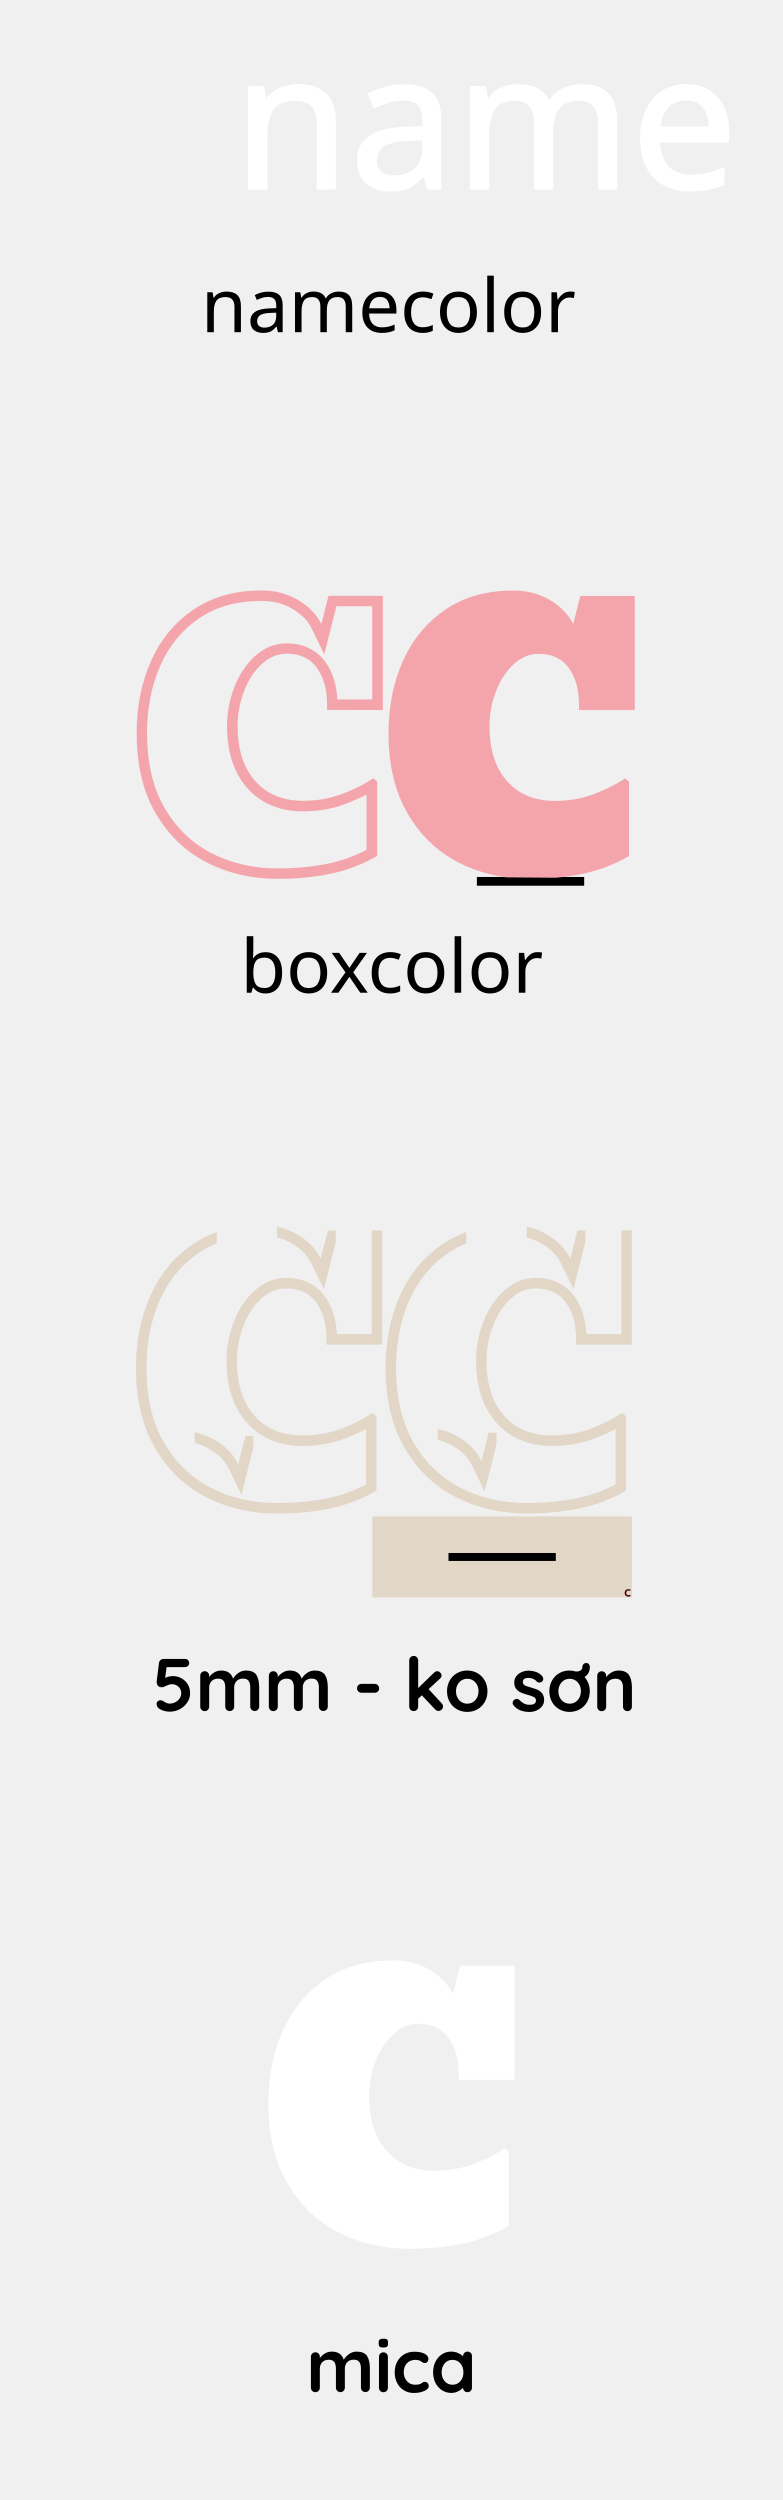
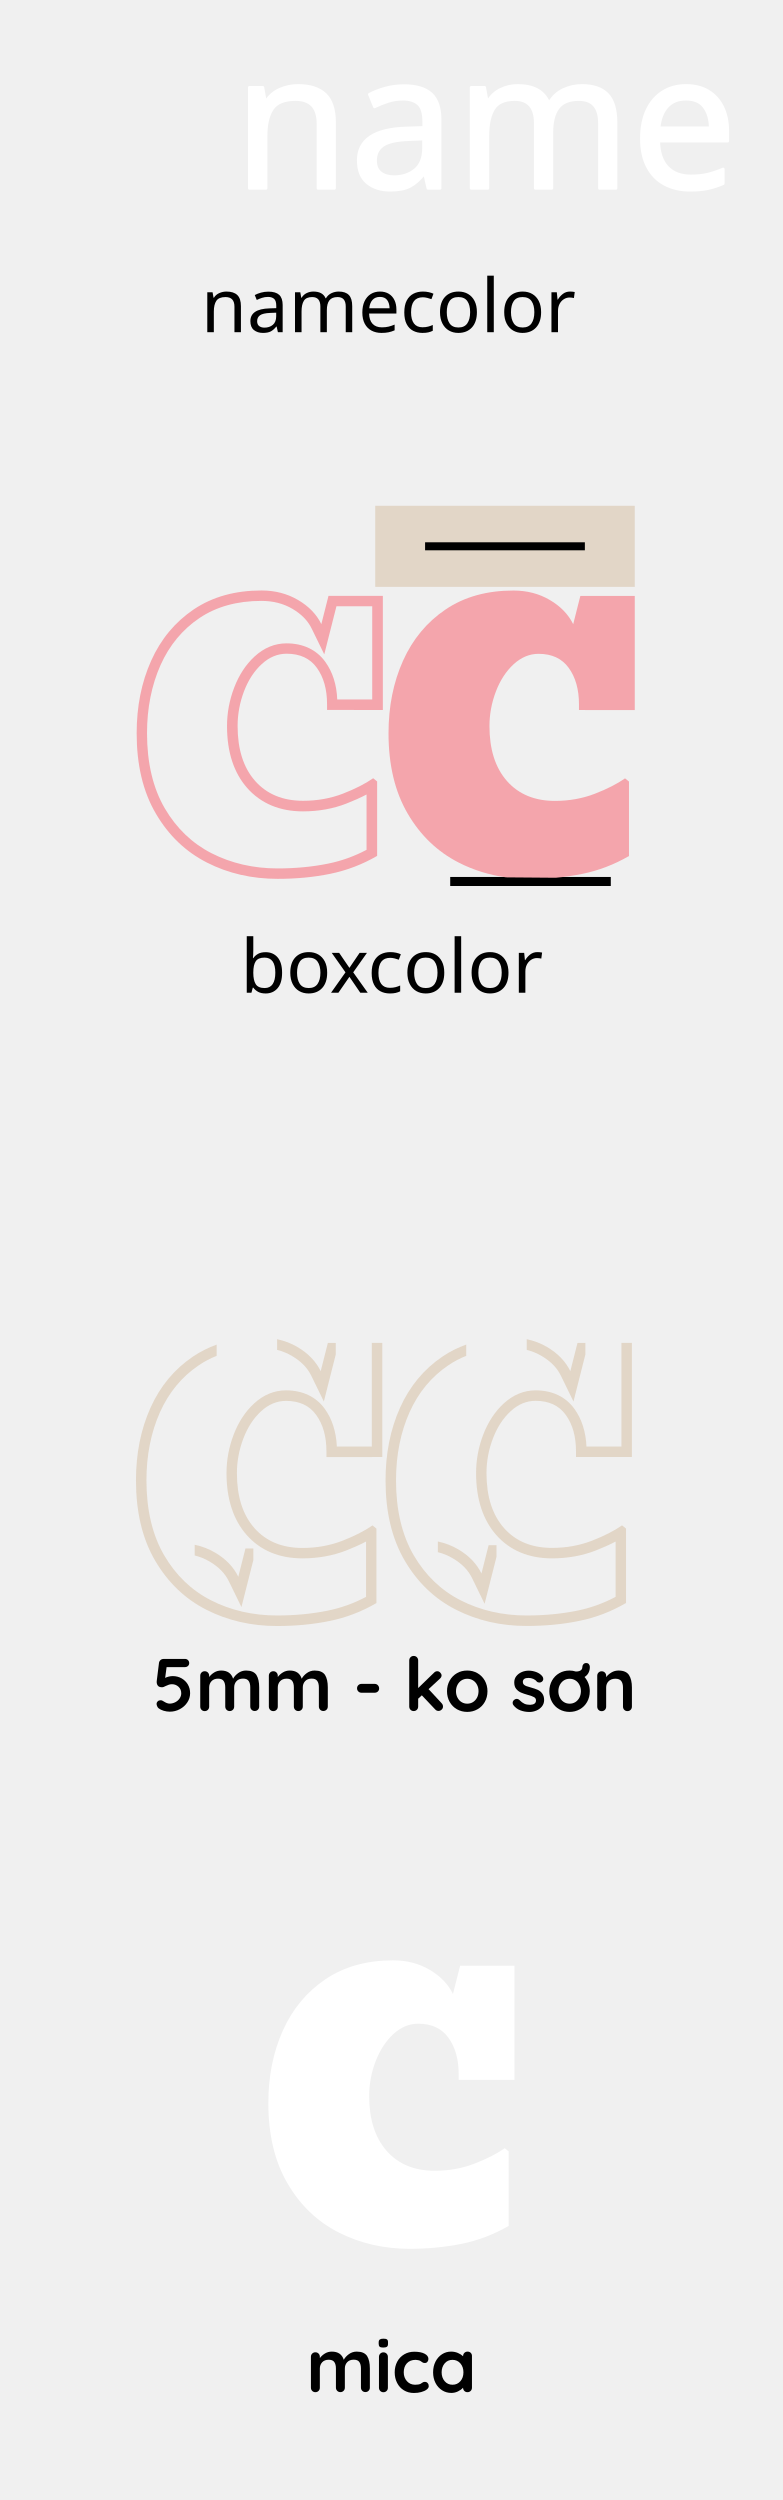
- <svg xmlns="http://www.w3.org/2000/svg" version="1.1" id="Layer_1" x="0px" y="0px" viewBox="0 0 1368 4368.5" enable-background="new 0 0 1368 4368.5" xml:space="preserve">
+ <svg xmlns="http://www.w3.org/2000/svg" version="1.1" id="Layer_1" x="0px" y="0px" viewBox="0 0 1368 4368.5" style="enable-background:new 0 0 1368 4368.5;" xml:space="preserve">
+   <style type="text/css">
+ 	.st0{fill:#E2D6C7;}
+ 	.st1{fill:#FFFFFF;}
+ 	.st2{fill:#F4A5AC;}
+ 	.st3{font-family:'#9Slide03QuicksandBold-Bold';}
+ 	.st4{font-size:130px;}
+ 	.st5{font-family:'WildSageRegular';}
+ 	.st6{font-size:328.742px;}
+ 	.st7{fill:none;stroke:#FFFFFF;stroke-width:5;stroke-linecap:round;stroke-linejoin:round;stroke-miterlimit:10;}
+ </style>
  <g>
-     <path fill="#E2D6C7" d="M650.7,2649.8v141.7h453.5v-141.7H650.7z" />
-     <path stroke="#FF0000" stroke-width="0.25" stroke-miterlimit="10" d="M1101.5,2787.5c-0.2-0.3-0.5-0.4-0.8-0.4   c-0.2,0-0.4,0-0.6,0.1c-0.5,0.3-1.2,0.4-1.9,0.4c-1.2,0-2.2-0.4-3-1.1c-0.8-0.7-1.1-1.8-1.1-3.2c0-0.8,0.2-1.6,0.5-2.2   c0.3-0.6,0.8-1.1,1.4-1.5s1.4-0.5,2.2-0.5c0.7,0,1.3,0.1,1.9,0.4c0.2,0.1,0.4,0.2,0.6,0.2c0.3,0,0.5-0.1,0.7-0.4   c0.2-0.2,0.3-0.5,0.3-0.7c0-0.4-0.2-0.7-0.6-0.9c-0.9-0.5-1.9-0.7-3-0.7c-1.2,0-2.3,0.3-3.3,0.8c-1,0.5-1.8,1.3-2.3,2.3   c-0.6,1-0.8,2.1-0.8,3.3c0,1.4,0.3,2.6,0.9,3.5c0.6,1,1.4,1.7,2.4,2.2c1,0.5,2.1,0.7,3.2,0.7c1.1,0,2.1-0.2,3-0.7   c0.2-0.1,0.3-0.2,0.4-0.4c0.1-0.2,0.1-0.3,0.1-0.5C1101.7,2788,1101.7,2787.8,1101.5,2787.5z" />
+     <path class="st0" d="M655.7,883.8v141.7h453.5V883.8H655.7z" />
  </g>
-   <rect x="783.7" y="2713.7" width="187.5" height="13.9" />
-   <rect x="833.3" y="1532.4" width="187.5" height="15.3" />
+   <rect x="742.8" y="947.6" width="279.2" height="14" />
+   <rect x="786.7" y="1532.4" width="280.6" height="15.8" />
  <g>
-     <path fill="#FFFFFF" d="M591.8,3901c-37.3-19-67.1-47.5-89.4-85.7c-22.3-38.1-33.5-84.9-33.5-140.4c0-46.7,8.4-88.9,25.3-126.6   c16.9-37.7,41.7-67.6,74.4-89.7c32.7-22.1,72.2-33.1,118.5-33.1c23.8,0,45,5.5,63.8,16.6c18.8,11.1,32.3,25.1,40.6,42.2l12.5-49.4   h95v199.5h-97.5v-10c0-25.8-5.9-47-17.8-63.5c-11.9-16.5-29.5-24.7-52.8-24.7c-15.8,0-30.3,6-43.5,18.1   c-13.1,12.1-23.4,27.9-31,47.5c-7.5,19.6-11.3,39.8-11.3,60.7c0,40.9,10.2,72.8,30.6,96c20.4,23.1,48.4,34.7,83.8,34.7   c25,0,48.2-4.2,69.7-12.5c21.5-8.3,39.1-17.3,52.8-26.9l6.9,5.6v130.1c-25.9,15-53.2,25.4-81.9,31.3c-28.8,5.8-59.4,8.8-91.9,8.8   C670.2,3929.4,629.1,3920,591.8,3901z" />
+     <path class="st1" d="M591.8,3901c-37.3-19-67.1-47.5-89.4-85.7c-22.3-38.1-33.5-84.9-33.5-140.4c0-46.7,8.4-88.9,25.3-126.6   c16.9-37.7,41.7-67.6,74.4-89.7c32.7-22.1,72.2-33.1,118.5-33.1c23.8,0,45,5.5,63.8,16.6s32.3,25.1,40.6,42.2l12.5-49.4h95v199.5   h-97.5v-10c0-25.8-5.9-47-17.8-63.5c-11.9-16.5-29.5-24.7-52.8-24.7c-15.8,0-30.3,6-43.5,18.1c-13.1,12.1-23.4,27.9-31,47.5   c-7.5,19.6-11.3,39.8-11.3,60.7c0,40.9,10.2,72.8,30.6,96c20.4,23.1,48.4,34.7,83.8,34.7c25,0,48.2-4.2,69.7-12.5   s39.1-17.3,52.8-26.9l6.9,5.6v130.1c-25.9,15-53.2,25.4-81.9,31.3c-28.8,5.8-59.4,8.8-91.9,8.8C670.2,3929.4,629.1,3920,591.8,3901   z" />
  </g>
  <g>
-     <path fill="#F4A5AC" d="M669,1240.7v-199.5h-95l-12.5,49.4c-8.3-17.1-21.9-31.2-40.7-42.2c-18.8-11-40-16.6-63.8-16.6   c-46.3,0-85.8,11.1-118.5,33.1c-32.7,22.1-57.5,52-74.4,89.7c-16.9,37.7-25.3,79.9-25.3,126.6c0,55.4,11.1,102.2,33.5,140.4   c22.3,38.2,52.1,66.7,89.4,85.7c37.3,19,78.5,28.4,123.5,28.4c32.5,0,63.2-2.9,91.9-8.8s56.1-16.3,81.9-31.3v-130.1l-6.9-5.6   c-13.8,9.6-31.4,18.6-52.8,26.9c-21.5,8.3-44.7,12.5-69.7,12.5c-35.4,0-63.4-11.6-83.8-34.7c-20.4-23.1-30.6-55.1-30.6-96   c0-20.8,3.8-41.1,11.2-60.7c7.5-19.6,17.8-35.4,31-47.5c13.1-12.1,27.6-18.1,43.5-18.1c23.3,0,41,8.2,52.8,24.7   c11.9,16.5,17.8,37.6,17.8,63.5v10L669,1240.7L669,1240.7z M568.4,1156.5c-15.2-21.1-38.7-32.3-67.7-32.3c-20.5,0-39.3,7.7-55.9,23   c-15.2,14-27.2,32.3-35.6,54.4c-8.3,21.6-12.5,44.2-12.5,67.2c0,45.3,11.9,81.6,35.2,108.1c24,27.1,56.8,40.9,97.5,40.9   c27.2,0,52.9-4.6,76.3-13.8c12.8-5,24.4-10.2,34.8-15.7v96.7c-21.4,11.3-43.9,19.4-67.2,24.1c-27.5,5.6-57.2,8.4-88.3,8.4   c-41.9,0-80.7-8.9-115.2-26.5c-34-17.3-61.5-43.7-81.9-78.6c-20.5-35.1-31-79.2-31-131.2c0-43.9,8-84,23.7-119.2   c15.4-34.4,38.2-62,67.9-82c29.5-19.9,65.9-30,108.2-30c20.6,0,38.5,4.6,54.5,14c15.7,9.3,26.7,20.5,33.5,34.5l21.9,44.9l21.3-84   h62.5v162.9h-61.1C588.3,1196.4,581.2,1174.2,568.4,1156.5z" />
+     <path class="st2" d="M669,1240.7v-199.5h-95l-12.5,49.4c-8.3-17.1-21.9-31.2-40.7-42.2s-40-16.6-63.8-16.6   c-46.3,0-85.8,11.1-118.5,33.1c-32.7,22.1-57.5,52-74.4,89.7s-25.3,79.9-25.3,126.6c0,55.4,11.1,102.2,33.5,140.4   c22.3,38.2,52.1,66.7,89.4,85.7s78.5,28.4,123.5,28.4c32.5,0,63.2-2.9,91.9-8.8s56.1-16.3,81.9-31.3v-130.1l-6.9-5.6   c-13.8,9.6-31.4,18.6-52.8,26.9c-21.5,8.3-44.7,12.5-69.7,12.5c-35.4,0-63.4-11.6-83.8-34.7s-30.6-55.1-30.6-96   c0-20.8,3.8-41.1,11.2-60.7c7.5-19.6,17.8-35.4,31-47.5c13.1-12.1,27.6-18.1,43.5-18.1c23.3,0,41,8.2,52.8,24.7   c11.9,16.5,17.8,37.6,17.8,63.5v10L669,1240.7L669,1240.7z M568.4,1156.5c-15.2-21.1-38.7-32.3-67.7-32.3c-20.5,0-39.3,7.7-55.9,23   c-15.2,14-27.2,32.3-35.6,54.4c-8.3,21.6-12.5,44.2-12.5,67.2c0,45.3,11.9,81.6,35.2,108.1c24,27.1,56.8,40.9,97.5,40.9   c27.2,0,52.9-4.6,76.3-13.8c12.8-5,24.4-10.2,34.8-15.7v96.7c-21.4,11.3-43.9,19.4-67.2,24.1c-27.5,5.6-57.2,8.4-88.3,8.4   c-41.9,0-80.7-8.9-115.2-26.5c-34-17.3-61.5-43.7-81.9-78.6c-20.5-35.1-31-79.2-31-131.2c0-43.9,8-84,23.7-119.2   c15.4-34.4,38.2-62,67.9-82c29.5-19.9,65.9-30,108.2-30c20.6,0,38.5,4.6,54.5,14c15.7,9.3,26.7,20.5,33.5,34.5l21.9,44.9l21.3-84   h62.5v162.9h-61.1C588.3,1196.4,581.2,1174.2,568.4,1156.5z" />
  </g>
-   <path fill="#F4A5AC" d="M1011.7,1240.7v-10c0-25.8-5.9-47-17.8-63.5s-29.5-24.7-52.8-24.7c-15.8,0-30.3,6.1-43.5,18.1  c-13.1,12.1-23.5,27.9-31,47.5c-7.5,19.6-11.3,39.8-11.3,60.7c0,40.9,10.2,72.8,30.6,96c20.4,23.1,48.4,34.7,83.8,34.7  c25,0,48.2-4.2,69.7-12.5c21.5-8.3,39.1-17.3,52.8-26.9l6.9,5.6v130.1c-25.8,15-53.2,25.4-81.9,31.3c-14.9,3-30.2,5.2-46.1,6.7  l-86.7-0.7c-29.4-4.1-56.9-12.6-82.6-25.7c-37.3-19-67.1-47.5-89.4-85.7c-22.3-38.2-33.5-84.9-33.5-140.4  c0-46.7,8.4-88.9,25.3-126.6c16.9-37.7,41.7-67.6,74.4-89.7c32.7-22.1,72.2-33.1,118.5-33.1c23.8,0,45,5.5,63.8,16.6  c18.8,11.1,32.3,25.1,40.7,42.2l12.5-49.4h95.1v199.5L1011.7,1240.7L1011.7,1240.7z" />
+   <path class="st2" d="M1011.7,1240.7v-10c0-25.8-5.9-47-17.8-63.5s-29.5-24.7-52.8-24.7c-15.8,0-30.3,6.1-43.5,18.1  c-13.1,12.1-23.5,27.9-31,47.5s-11.3,39.8-11.3,60.7c0,40.9,10.2,72.8,30.6,96c20.4,23.1,48.4,34.7,83.8,34.7  c25,0,48.2-4.2,69.7-12.5s39.1-17.3,52.8-26.9l6.9,5.6v130.1c-25.8,15-53.2,25.4-81.9,31.3c-14.9,3-30.2,5.2-46.1,6.7l-86.7-0.7  c-29.4-4.1-56.9-12.6-82.6-25.7c-37.3-19-67.1-47.5-89.4-85.7c-22.3-38.2-33.5-84.9-33.5-140.4c0-46.7,8.4-88.9,25.3-126.6  c16.9-37.7,41.7-67.6,74.4-89.7s72.2-33.1,118.5-33.1c23.8,0,45,5.5,63.8,16.6s32.3,25.1,40.7,42.2l12.5-49.4h95.1v199.5  L1011.7,1240.7L1011.7,1240.7z" />
  <g>
    <g>
-       <path fill="#E2D6C7" d="M484.2,2162.3c9.3,2.3,18.1,5.9,26.3,10.8c15.7,9.3,26.7,20.5,33.5,34.5l21.9,44.9l20.8-82.2v-20.2h-13.8    l-12.5,49.4c-8.3-17.1-21.9-31.2-40.6-42.2c-11-6.5-22.9-11-35.6-13.7L484.2,2162.3L484.2,2162.3z" />
-       <path fill="#E2D6C7" d="M340.2,2521.5c9.3,2.3,18.1,5.9,26.3,10.8c15.7,9.3,26.7,20.5,33.5,34.5l21.9,44.9l20.8-82.2v-20.2h-13.8    l-12.5,49.4c-8.3-17.1-21.9-31.2-40.6-42.2c-11-6.5-22.9-11-35.6-13.7L340.2,2521.5L340.2,2521.5z" />
-       <path fill="#E2D6C7" d="M668,2349.5v-199.5h-18.3v18.3v17.4v145.5h-61.1c-1.2-26-8.3-48.2-21.1-65.9    c-15.2-21.1-38.7-32.3-67.7-32.3c-20.5,0-39.3,7.7-55.9,23c-15.2,14-27.2,32.3-35.6,54.4c-8.3,21.6-12.5,44.2-12.5,67.2    c0,45.3,11.9,81.6,35.2,108.1c23.9,27.1,56.8,40.9,97.5,40.9c27.2,0,52.9-4.6,76.3-13.7c12.8-5,24.4-10.2,34.8-15.7v96.7    c-21.4,11.3-43.9,19.4-67.3,24.1c-27.5,5.6-57.2,8.4-88.3,8.4c-41.9,0-80.7-8.9-115.2-26.5c-34-17.3-61.5-43.7-81.9-78.6    c-20.5-35.1-31-79.2-31-131.1c0-43.9,8-84,23.7-119.1c15.4-34.4,38.2-62,67.9-82c9.6-6.5,20-12,31.1-16.4v-19.6    c-14.8,5.3-28.6,12.2-41.3,20.8c-32.7,22.1-57.5,52-74.4,89.7c-16.9,37.7-25.3,79.9-25.3,126.6c0,55.4,11.1,102.2,33.5,140.4    c22.3,38.1,52.1,66.7,89.4,85.7c37.3,19,78.5,28.5,123.5,28.5c32.5,0,63.2-2.9,91.9-8.8c28.8-5.8,56.1-16.3,81.9-31.3v-130.1    l-6.9-5.6c-13.8,9.6-31.4,18.6-52.8,26.9c-21.5,8.3-44.7,12.5-69.7,12.5c-35.4,0-63.4-11.6-83.8-34.7    c-20.4-23.1-30.6-55.1-30.6-96c0-20.8,3.8-41.1,11.3-60.7c7.5-19.6,17.8-35.4,31-47.5c13.1-12.1,27.6-18.1,43.5-18.1    c23.3,0,41,8.2,52.8,24.7c11.9,16.5,17.8,37.6,17.8,63.5v10L668,2349.5L668,2349.5z" />
+       <path class="st0" d="M484.2,2358.8c9.3,2.3,18.1,5.9,26.3,10.8c15.7,9.3,26.7,20.5,33.5,34.5l21.9,44.9l20.8-82.2v-20.2h-13.8    l-12.5,49.4c-8.3-17.1-21.9-31.2-40.6-42.2c-11-6.5-22.9-11-35.6-13.7L484.2,2358.8L484.2,2358.8z" />
+       <path class="st0" d="M340.2,2718c9.3,2.3,18.1,5.9,26.3,10.8c15.7,9.3,26.7,20.5,33.5,34.5l21.9,44.9l20.8-82.2v-20.2h-13.8    l-12.5,49.4c-8.3-17.1-21.9-31.2-40.6-42.2c-11-6.5-22.9-11-35.6-13.7L340.2,2718L340.2,2718z" />
+       <path class="st0" d="M668,2546v-199.5h-18.3v18.3v17.4v145.5h-61.1c-1.2-26-8.3-48.2-21.1-65.9c-15.2-21.1-38.7-32.3-67.7-32.3    c-20.5,0-39.3,7.7-55.9,23c-15.2,14-27.2,32.3-35.6,54.4c-8.3,21.6-12.5,44.2-12.5,67.2c0,45.3,11.9,81.6,35.2,108.1    c23.9,27.1,56.8,40.9,97.5,40.9c27.2,0,52.9-4.6,76.3-13.7c12.8-5,24.4-10.2,34.8-15.7v96.7c-21.4,11.3-43.9,19.4-67.3,24.1    c-27.5,5.6-57.2,8.4-88.3,8.4c-41.9,0-80.7-8.9-115.2-26.5c-34-17.3-61.5-43.7-81.9-78.6c-20.5-35.1-31-79.2-31-131.1    c0-43.9,8-84,23.7-119.1c15.4-34.4,38.2-62,67.9-82c9.6-6.5,20-12,31.1-16.4v-19.6c-14.8,5.3-28.6,12.2-41.3,20.8    c-32.7,22.1-57.5,52-74.4,89.7s-25.3,79.9-25.3,126.6c0,55.4,11.1,102.2,33.5,140.4c22.3,38.1,52.1,66.7,89.4,85.7    s78.5,28.5,123.5,28.5c32.5,0,63.2-2.9,91.9-8.8c28.8-5.8,56.1-16.3,81.9-31.3v-130.1l-6.9-5.6c-13.8,9.6-31.4,18.6-52.8,26.9    c-21.5,8.3-44.7,12.5-69.7,12.5c-35.4,0-63.4-11.6-83.8-34.7c-20.4-23.1-30.6-55.1-30.6-96c0-20.8,3.8-41.1,11.3-60.7    c7.5-19.6,17.8-35.4,31-47.5c13.1-12.1,27.6-18.1,43.5-18.1c23.3,0,41,8.2,52.8,24.7c11.9,16.5,17.8,37.6,17.8,63.5v10L668,2546    L668,2546z" />
    </g>
    <g>
-       <path fill="#E2D6C7" d="M920.4,2162.3c9.3,2.3,18.1,5.9,26.3,10.8c15.7,9.3,26.7,20.5,33.5,34.5l21.9,44.9l20.8-82.2v-20.2h-13.8    l-12.5,49.4c-8.3-17.1-21.9-31.2-40.6-42.2c-11-6.5-22.9-11-35.6-13.7L920.4,2162.3L920.4,2162.3z" />
-       <path fill="#E2D6C7" d="M765.1,2515.8c9.3,2.3,18.1,5.9,26.3,10.8c15.7,9.3,26.7,20.5,33.5,34.5l21.9,44.9l20.8-82.2v-20.2h-13.8    l-12.5,49.4c-8.3-17.1-21.9-31.2-40.6-42.2c-11-6.5-22.9-11-35.6-13.7L765.1,2515.8L765.1,2515.8z" />
-       <path fill="#E2D6C7" d="M1104.2,2349.5v-199.5h-18.3v18.3v17.4v145.5h-61.1c-1.2-26-8.3-48.2-21.1-65.9    c-15.2-21.1-38.7-32.3-67.7-32.3c-20.5,0-39.3,7.7-55.9,23c-15.2,14-27.2,32.3-35.7,54.4c-8.3,21.6-12.5,44.2-12.5,67.2    c0,45.3,11.9,81.6,35.2,108.1c23.9,27.1,56.8,40.9,97.5,40.9c27.2,0,52.9-4.6,76.3-13.7c12.8-5,24.4-10.2,34.8-15.7v96.7    c-21.4,11.3-43.9,19.4-67.3,24.1c-27.5,5.6-57.2,8.4-88.3,8.4c-41.9,0-80.7-8.9-115.2-26.5c-34-17.3-61.5-43.7-81.9-78.6    c-20.5-35.1-31-79.2-31-131.1c0-43.9,8-84,23.7-119.1c15.4-34.4,38.2-62,67.9-82c9.6-6.5,20-12,31.1-16.4V2153    c-14.8,5.3-28.6,12.2-41.3,20.8c-32.7,22.1-57.5,52-74.4,89.7c-16.9,37.7-25.3,79.9-25.3,126.6c0,55.4,11.1,102.2,33.5,140.4    c22.3,38.1,52.1,66.7,89.4,85.7c37.3,19,78.5,28.5,123.5,28.5c32.5,0,63.2-2.9,91.9-8.8c28.8-5.8,56.1-16.3,81.9-31.3v-130.1    l-6.9-5.6c-13.8,9.6-31.4,18.6-52.8,26.9c-21.5,8.3-44.7,12.5-69.7,12.5c-35.4,0-63.4-11.6-83.8-34.7    c-20.4-23.1-30.6-55.1-30.6-96c0-20.8,3.8-41.1,11.3-60.7c7.5-19.6,17.8-35.4,31-47.5c13.1-12.1,27.6-18.1,43.5-18.1    c23.3,0,41,8.2,52.8,24.7c11.9,16.5,17.8,37.6,17.8,63.5v10L1104.2,2349.5L1104.2,2349.5L1104.2,2349.5z" />
+       <path class="st0" d="M920.4,2358.8c9.3,2.3,18.1,5.9,26.3,10.8c15.7,9.3,26.7,20.5,33.5,34.5l21.9,44.9l20.8-82.2v-20.2h-13.8    l-12.5,49.4c-8.3-17.1-21.9-31.2-40.6-42.2c-11-6.5-22.9-11-35.6-13.7L920.4,2358.8L920.4,2358.8z" />
+       <path class="st0" d="M765.1,2712.3c9.3,2.3,18.1,5.9,26.3,10.8c15.7,9.3,26.7,20.5,33.5,34.5l21.9,44.9l20.8-82.2v-20.2h-13.8    l-12.5,49.4c-8.3-17.1-21.9-31.2-40.6-42.2c-11-6.5-22.9-11-35.6-13.7L765.1,2712.3L765.1,2712.3z" />
+       <path class="st0" d="M1104.2,2546v-199.5h-18.3v18.3v17.4v145.5h-61.1c-1.2-26-8.3-48.2-21.1-65.9c-15.2-21.1-38.7-32.3-67.7-32.3    c-20.5,0-39.3,7.7-55.9,23c-15.2,14-27.2,32.3-35.7,54.4c-8.3,21.6-12.5,44.2-12.5,67.2c0,45.3,11.9,81.6,35.2,108.1    c23.9,27.1,56.8,40.9,97.5,40.9c27.2,0,52.9-4.6,76.3-13.7c12.8-5,24.4-10.2,34.8-15.7v96.7c-21.4,11.3-43.9,19.4-67.3,24.1    c-27.5,5.6-57.2,8.4-88.3,8.4c-41.9,0-80.7-8.9-115.2-26.5c-34-17.3-61.5-43.7-81.9-78.6c-20.5-35.1-31-79.2-31-131.1    c0-43.9,8-84,23.7-119.1c15.4-34.4,38.2-62,67.9-82c9.6-6.5,20-12,31.1-16.4v-19.7c-14.8,5.3-28.6,12.2-41.3,20.8    c-32.7,22.1-57.5,52-74.4,89.7s-25.3,79.9-25.3,126.6c0,55.4,11.1,102.2,33.5,140.4c22.3,38.1,52.1,66.7,89.4,85.7    c37.3,19,78.5,28.5,123.5,28.5c32.5,0,63.2-2.9,91.9-8.8c28.8-5.8,56.1-16.3,81.9-31.3V2671l-6.9-5.6    c-13.8,9.6-31.4,18.6-52.8,26.9c-21.5,8.3-44.7,12.5-69.7,12.5c-35.4,0-63.4-11.6-83.8-34.7c-20.4-23.1-30.6-55.1-30.6-96    c0-20.8,3.8-41.1,11.3-60.7c7.5-19.6,17.8-35.4,31-47.5c13.1-12.1,27.6-18.1,43.5-18.1c23.3,0,41,8.2,52.8,24.7    c11.9,16.5,17.8,37.6,17.8,63.5v10L1104.2,2546L1104.2,2546L1104.2,2546z" />
    </g>
  </g>
  <g>
-     <path d="M623.4,4109.2c-5.1,0-9.7,1.5-13.7,4.4c-4,2.9-7,6.2-9,9.9c-3-9.5-10-14.3-20.9-14.3c-4.4,0-8.4,1.1-12,3.3   c-3.6,2.2-6.6,4.9-8.9,8v-2.1c0-2.3-0.7-4.1-2.2-5.7c-1.5-1.5-3.3-2.3-5.6-2.3c-2.3,0-4.1,0.8-5.6,2.3c-1.5,1.5-2.2,3.4-2.2,5.7   v53.7c0,2.3,0.7,4.1,2.2,5.7c1.5,1.5,3.3,2.3,5.6,2.3c2.3,0,4.1-0.8,5.6-2.3c1.5-1.5,2.2-3.4,2.2-5.7v-33.3c0-4.4,1.4-8.1,4.1-11   c2.7-2.9,6.5-4.4,11.4-4.4c4.7,0,8,1.4,9.8,4.1c1.9,2.7,2.8,6.5,2.8,11.2v33.3c0,2.3,0.7,4.1,2.2,5.7c1.5,1.5,3.3,2.3,5.6,2.3   c2.3,0,4.1-0.8,5.6-2.3c1.5-1.5,2.2-3.4,2.2-5.7v-33.3c0-4.4,1.4-8.1,4.1-11c2.7-2.9,6.5-4.4,11.4-4.4c4.7,0,8,1.4,9.8,4.1   c1.9,2.7,2.8,6.5,2.8,11.2v33.3c0,2.3,0.7,4.1,2.2,5.7c1.5,1.5,3.3,2.3,5.6,2.3c2.3,0,4.1-0.8,5.6-2.3c1.5-1.5,2.2-3.4,2.2-5.7   v-33.3c0-9.3-1.6-16.5-4.9-21.8C637.9,4111.8,632,4109.2,623.4,4109.2z" />
-     <path d="M676.3,4088c-1.2-1-3.3-1.4-6.4-1.4c-2.9,0-4.9,0.5-6.2,1.4c-1.3,1-2,2.6-2,5.1v2.5c0,2.4,0.6,4.1,1.8,5.1   c1.2,1,3.3,1.4,6.2,1.4c3,0,5.2-0.5,6.4-1.4c1.3-0.9,1.9-2.6,1.9-5.1v-2.5C678.1,4090.6,677.5,4089,676.3,4088z" />
-     <path d="M670,4110.5c-2.3,0-4.1,0.8-5.6,2.3c-1.5,1.5-2.2,3.4-2.2,5.7v53.7c0,2.3,0.7,4.1,2.2,5.7c1.5,1.5,3.3,2.3,5.6,2.3   c2.3,0,4.1-0.8,5.6-2.3c1.5-1.5,2.2-3.4,2.2-5.7v-53.7c0-2.3-0.7-4.1-2.2-5.7C674.1,4111.3,672.2,4110.5,670,4110.5z" />
-     <path d="M742.4,4162.1c-1.1,0-2.1,0.2-2.9,0.5c-0.8,0.3-1.6,0.8-2.5,1.5c-0.9,0.6-1.6,1.1-2.1,1.4c-2.1,1-5.2,1.6-9.5,1.6   c-5.8,0-10.6-2.1-14.3-6.2c-3.7-4.1-5.6-9.3-5.6-15.5c0-6.5,1.8-11.8,5.5-15.8c3.7-4,8.8-6,15.3-6c1,0,2.4,0.2,4.1,0.5   c1.7,0.3,3,0.7,3.8,1.2c0.8,0.4,1.6,1,2.4,1.6c0.8,0.6,1.7,1.2,2.5,1.6c0.9,0.4,2,0.6,3.4,0.6c1.8,0,3.3-0.7,4.4-2.1   c1.1-1.4,1.7-3.1,1.7-5c0-3.8-2.3-6.9-6.8-9.2c-4.5-2.3-10.4-3.4-17.8-3.4c-6.6,0-12.5,1.5-17.7,4.6c-5.2,3.1-9.3,7.3-12.2,12.8   c-2.9,5.5-4.4,11.7-4.4,18.7c0,6.8,1.4,12.9,4.2,18.4c2.8,5.5,6.7,9.8,11.8,12.9c5.1,3.1,10.9,4.7,17.6,4.7c4.5,0,8.8-0.5,12.7-1.6   c4-1.1,7.2-2.5,9.6-4.4c2.4-1.8,3.6-3.8,3.6-5.9c0-2.2-0.6-3.9-1.9-5.3C746.2,4162.8,744.5,4162.1,742.4,4162.1z" />
-     <path d="M822.6,4111.4c-1.5-1.5-3.3-2.2-5.6-2.2c-2.3,0-4.1,0.8-5.6,2.3c-1.5,1.5-2.2,3.4-2.2,5.7v0.1c-2.5-2.3-5.6-4.3-9.2-5.8   c-3.6-1.5-7.5-2.3-11.7-2.3c-5.8,0-11.1,1.5-15.9,4.6c-4.8,3.1-8.6,7.4-11.4,12.9c-2.8,5.5-4.2,11.7-4.2,18.7s1.4,13.1,4.2,18.6   c2.8,5.5,6.7,9.7,11.5,12.8c4.9,3.1,10.3,4.6,16.2,4.6c4.1,0,8-0.9,11.6-2.7c3.7-1.8,6.6-3.9,8.8-6.4c0.1,2.3,0.8,4.1,2.3,5.6   c1.4,1.5,3.3,2.2,5.5,2.2c2.3,0,4.1-0.8,5.6-2.3c1.5-1.5,2.2-3.4,2.2-5.7v-55C824.8,4114.8,824.1,4112.9,822.6,4111.4z    M804.5,4160.9c-3.6,4.1-8.1,6.2-13.8,6.2c-5.6,0-10.2-2.1-13.7-6.2c-3.5-4.1-5.3-9.3-5.3-15.5c0-6.2,1.8-11.4,5.3-15.6   c3.6-4.2,8.1-6.2,13.7-6.2c5.6,0,10.2,2.1,13.8,6.2c3.6,4.2,5.3,9.4,5.3,15.6C809.8,4151.6,808.1,4156.8,804.5,4160.9z" />
+     <path d="M623.4,4109.2c-5.1,0-9.7,1.5-13.7,4.4s-7,6.2-9,9.9c-3-9.5-10-14.3-20.9-14.3c-4.4,0-8.4,1.1-12,3.3   c-3.6,2.2-6.6,4.9-8.9,8v-2.1c0-2.3-0.7-4.1-2.2-5.7c-1.5-1.5-3.3-2.3-5.6-2.3s-4.1,0.8-5.6,2.3s-2.2,3.4-2.2,5.7v53.7   c0,2.3,0.7,4.1,2.2,5.7c1.5,1.5,3.3,2.3,5.6,2.3s4.1-0.8,5.6-2.3s2.2-3.4,2.2-5.7v-33.3c0-4.4,1.4-8.1,4.1-11   c2.7-2.9,6.5-4.4,11.4-4.4c4.7,0,8,1.4,9.8,4.1c1.9,2.7,2.8,6.5,2.8,11.2v33.3c0,2.3,0.7,4.1,2.2,5.7c1.5,1.5,3.3,2.3,5.6,2.3   s4.1-0.8,5.6-2.3s2.2-3.4,2.2-5.7v-33.3c0-4.4,1.4-8.1,4.1-11c2.7-2.9,6.5-4.4,11.4-4.4c4.7,0,8,1.4,9.8,4.1   c1.9,2.7,2.8,6.5,2.8,11.2v33.3c0,2.3,0.7,4.1,2.2,5.7c1.5,1.5,3.3,2.3,5.6,2.3s4.1-0.8,5.6-2.3s2.2-3.4,2.2-5.7v-33.3   c0-9.3-1.6-16.5-4.9-21.8C637.9,4111.8,632,4109.2,623.4,4109.2z" />
+     <path d="M676.3,4088c-1.2-1-3.3-1.4-6.4-1.4c-2.9,0-4.9,0.5-6.2,1.4c-1.3,1-2,2.6-2,5.1v2.5c0,2.4,0.6,4.1,1.8,5.1s3.3,1.4,6.2,1.4   c3,0,5.2-0.5,6.4-1.4c1.3-0.9,1.9-2.6,1.9-5.1v-2.5C678.1,4090.6,677.5,4089,676.3,4088z" />
+     <path d="M670,4110.5c-2.3,0-4.1,0.8-5.6,2.3s-2.2,3.4-2.2,5.7v53.7c0,2.3,0.7,4.1,2.2,5.7c1.5,1.5,3.3,2.3,5.6,2.3s4.1-0.8,5.6-2.3   s2.2-3.4,2.2-5.7v-53.7c0-2.3-0.7-4.1-2.2-5.7C674.1,4111.3,672.2,4110.5,670,4110.5z" />
+     <path d="M742.4,4162.1c-1.1,0-2.1,0.2-2.9,0.5c-0.8,0.3-1.6,0.8-2.5,1.5c-0.9,0.6-1.6,1.1-2.1,1.4c-2.1,1-5.2,1.6-9.5,1.6   c-5.8,0-10.6-2.1-14.3-6.2s-5.6-9.3-5.6-15.5c0-6.5,1.8-11.8,5.5-15.8s8.8-6,15.3-6c1,0,2.4,0.2,4.1,0.5c1.7,0.3,3,0.7,3.8,1.2   c0.8,0.4,1.6,1,2.4,1.6c0.8,0.6,1.7,1.2,2.5,1.6c0.9,0.4,2,0.6,3.4,0.6c1.8,0,3.3-0.7,4.4-2.1c1.1-1.4,1.7-3.1,1.7-5   c0-3.8-2.3-6.9-6.8-9.2c-4.5-2.3-10.4-3.4-17.8-3.4c-6.6,0-12.5,1.5-17.7,4.6s-9.3,7.3-12.2,12.8s-4.4,11.7-4.4,18.7   c0,6.8,1.4,12.9,4.2,18.4s6.7,9.8,11.8,12.9s10.9,4.7,17.6,4.7c4.5,0,8.8-0.5,12.7-1.6c4-1.1,7.2-2.5,9.6-4.4   c2.4-1.8,3.6-3.8,3.6-5.9c0-2.2-0.6-3.9-1.9-5.3C746.2,4162.8,744.5,4162.1,742.4,4162.1z" />
+     <path d="M822.6,4111.4c-1.5-1.5-3.3-2.2-5.6-2.2s-4.1,0.8-5.6,2.3s-2.2,3.4-2.2,5.7v0.1c-2.5-2.3-5.6-4.3-9.2-5.8   c-3.6-1.5-7.5-2.3-11.7-2.3c-5.8,0-11.1,1.5-15.9,4.6c-4.8,3.1-8.6,7.4-11.4,12.9c-2.8,5.5-4.2,11.7-4.2,18.7s1.4,13.1,4.2,18.6   s6.7,9.7,11.5,12.8c4.9,3.1,10.3,4.6,16.2,4.6c4.1,0,8-0.9,11.6-2.7c3.7-1.8,6.6-3.9,8.8-6.4c0.1,2.3,0.8,4.1,2.3,5.6   c1.4,1.5,3.3,2.2,5.5,2.2c2.3,0,4.1-0.8,5.6-2.3s2.2-3.4,2.2-5.7v-55C824.8,4114.8,824.1,4112.9,822.6,4111.4z M804.5,4160.9   c-3.6,4.1-8.1,6.2-13.8,6.2c-5.6,0-10.2-2.1-13.7-6.2s-5.3-9.3-5.3-15.5s1.8-11.4,5.3-15.6c3.6-4.2,8.1-6.2,13.7-6.2   c5.6,0,10.2,2.1,13.8,6.2c3.6,4.2,5.3,9.4,5.3,15.6S808.1,4156.8,804.5,4160.9z" />
  </g>
  <g>
-     <text transform="matrix(1 0 0 1 420.1293 1734.691)" font-family="'#9Slide03QuicksandBold-Bold'" font-size="130px">boxcolor</text>
-     <text transform="matrix(1 0 0 1 351.1732 580.4496)" font-family="'#9Slide03QuicksandBold-Bold'" font-size="130px">namecolor</text>
-     <text transform="matrix(1 0 0 1 407.895 328.9722)" fill="#FFFFFF" font-family="'WildSageRegular'" font-size="328.742px">name</text>
-     <text transform="matrix(1 0 0 1 407.895 328.9722)" fill="none" stroke="#FFFFFF" stroke-width="5" stroke-linecap="round" stroke-linejoin="round" stroke-miterlimit="10" font-family="'WildSageRegular'" font-size="328.742px">name</text>
+     <text transform="matrix(1 0 0 1 420.1293 1734.691)" class="st3 st4">boxcolor</text>
+     <text transform="matrix(1 0 0 1 351.1732 580.4496)" class="st3 st4">namecolor</text>
+     <text transform="matrix(1 0 0 1 407.895 328.9722)" class="st1 st5 st6">name</text>
+     <text transform="matrix(1 0 0 1 407.895 328.9722)" class="st7 st5 st6">name</text>
  </g>
  <g>
-     <path d="M317.4,2932.8c-4.6-2.6-9.8-4-15.5-4c-2.3,0-4.6,0.3-7.1,0.9c-2.5,0.6-4.6,1.4-6.2,2.3l2.5-18.9h32.2c2.1,0,3.8-0.7,5.2-2   c1.4-1.3,2.1-3,2.1-5c0-2.1-0.7-3.8-2.1-5.2c-1.4-1.4-3.1-2.1-5.2-2.1h-37.6c-2,0-3.7,0.6-5.1,1.8c-1.4,1.2-2.3,2.7-2.7,4.5   l-4,32.2c-0.1,0.3-0.1,1-0.1,1.8c0,2.5,0.7,4.7,2.1,6.5c1.4,1.8,3.8,2.7,7.2,2.7c1,0,1.9-0.2,2.8-0.5c0.9-0.3,2.1-0.9,3.7-1.7   c2.2-1,4-1.8,5.6-2.3c1.6-0.5,3.3-0.8,5.3-0.8c4.4,0,8.2,1.5,11.4,4.4c3.2,2.9,4.8,6.8,4.8,11.4c0,3.2-0.9,6.2-2.8,9   c-1.9,2.8-4.4,5-7.5,6.6c-3.1,1.6-6.5,2.5-10,2.5c-2.8,0-6-1.1-9.6-3.4c-2.3-1.6-4.3-2.5-5.9-2.5c-2.2,0-3.9,0.6-5.3,1.9   c-1.3,1.3-2,2.7-2,4.2c0,1.4,0.3,2.9,1,4.4c0.7,1.6,1.6,2.8,2.6,3.6c2.3,1.8,5.2,3.2,8.8,4.3c3.6,1,7.1,1.6,10.5,1.6   c6.3,0,12.2-1.4,17.7-4.4c5.5-2.9,9.8-6.8,13.1-11.8c3.3-4.9,4.9-10.3,4.9-16.1c0-5.6-1.3-10.7-4-15.3   C325.7,2939.1,322,2935.5,317.4,2932.8z" />
-     <path d="M430,2919.1c-5.1,0-9.7,1.5-13.7,4.4c-4,2.9-7,6.2-9,9.9c-3-9.5-10-14.3-20.9-14.3c-4.4,0-8.4,1.1-12,3.3   c-3.6,2.2-6.6,4.9-8.9,8v-2.1c0-2.3-0.7-4.1-2.2-5.7c-1.5-1.5-3.3-2.3-5.6-2.3c-2.3,0-4.1,0.8-5.6,2.3c-1.5,1.5-2.2,3.4-2.2,5.7   v53.7c0,2.3,0.7,4.1,2.2,5.7c1.5,1.5,3.3,2.3,5.6,2.3c2.3,0,4.1-0.8,5.6-2.3c1.5-1.5,2.2-3.4,2.2-5.7v-33.3c0-4.4,1.4-8.1,4.1-11   c2.7-2.9,6.5-4.4,11.4-4.4c4.7,0,8,1.4,9.8,4.1c1.9,2.7,2.8,6.5,2.8,11.2v33.3c0,2.3,0.7,4.1,2.2,5.7c1.5,1.5,3.3,2.3,5.6,2.3   c2.3,0,4.1-0.8,5.6-2.3c1.5-1.5,2.2-3.4,2.2-5.7v-33.3c0-4.4,1.4-8.1,4.1-11c2.7-2.9,6.5-4.4,11.4-4.4c4.7,0,8,1.4,9.8,4.1   c1.9,2.7,2.8,6.5,2.8,11.2v33.3c0,2.3,0.7,4.1,2.2,5.7c1.5,1.5,3.3,2.3,5.6,2.3c2.3,0,4.1-0.8,5.6-2.3c1.5-1.5,2.2-3.4,2.2-5.7   v-33.3c0-9.3-1.6-16.5-4.9-21.8C444.5,2921.7,438.6,2919.1,430,2919.1z" />
-     <path d="M549.9,2919.1c-5.1,0-9.7,1.5-13.7,4.4c-4,2.9-7,6.2-9,9.9c-3-9.5-10-14.3-20.9-14.3c-4.4,0-8.4,1.1-12,3.3   c-3.6,2.2-6.6,4.9-8.9,8v-2.1c0-2.3-0.7-4.1-2.2-5.7c-1.5-1.5-3.3-2.3-5.6-2.3c-2.3,0-4.1,0.8-5.6,2.3c-1.5,1.5-2.2,3.4-2.2,5.7   v53.7c0,2.3,0.7,4.1,2.2,5.7c1.5,1.5,3.3,2.3,5.6,2.3c2.3,0,4.1-0.8,5.6-2.3c1.5-1.5,2.2-3.4,2.2-5.7v-33.3c0-4.4,1.4-8.1,4.1-11   c2.7-2.9,6.5-4.4,11.4-4.4c4.7,0,8,1.4,9.8,4.1c1.9,2.7,2.8,6.5,2.8,11.2v33.3c0,2.3,0.7,4.1,2.2,5.7c1.5,1.5,3.3,2.3,5.6,2.3   c2.3,0,4.1-0.8,5.6-2.3c1.5-1.5,2.2-3.4,2.2-5.7v-33.3c0-4.4,1.4-8.1,4.1-11c2.7-2.9,6.5-4.4,11.4-4.4c4.7,0,8,1.4,9.8,4.1   c1.9,2.7,2.8,6.5,2.8,11.2v33.3c0,2.3,0.7,4.1,2.2,5.7c1.5,1.5,3.3,2.3,5.6,2.3c2.3,0,4.1-0.8,5.6-2.3c1.5-1.5,2.2-3.4,2.2-5.7   v-33.3c0-9.3-1.6-16.5-4.9-21.8C564.4,2921.7,558.5,2919.1,549.9,2919.1z" />
-     <path d="M654.5,2942.4h-22.6c-2.3,0-4.1,0.7-5.7,2.2c-1.5,1.5-2.3,3.3-2.3,5.5c0,2.3,0.8,4.1,2.3,5.6c1.5,1.5,3.4,2.2,5.7,2.2h22.6   c2.3,0,4.1-0.7,5.7-2.1c1.5-1.4,2.3-3.2,2.3-5.4c0-2.3-0.8-4.1-2.3-5.7C658.7,2943.1,656.8,2942.4,654.5,2942.4z" />
-     <path d="M748.9,2951.6l19.6-18.1c2.1-1.8,3.1-3.8,3.1-5.9c0-1.6-0.8-3.3-2.3-4.9c-1.5-1.6-3.2-2.4-5.1-2.4c-2.2,0-4.1,0.8-5.7,2.5   l-27.8,26.9v-48.1c0-2.3-0.7-4.1-2.2-5.7c-1.5-1.5-3.3-2.3-5.6-2.3c-2.3,0-4.1,0.8-5.6,2.3c-1.5,1.5-2.2,3.4-2.2,5.7v80.3   c0,2.3,0.7,4.1,2.2,5.7c1.5,1.5,3.3,2.3,5.6,2.3c2.3,0,4.1-0.8,5.6-2.3c1.5-1.5,2.2-3.4,2.2-5.7v-13.6l6.4-5.9l23.4,24.7   c1.6,1.7,3.5,2.6,5.7,2.6c1.9,0,3.7-0.7,5.4-2.2c1.7-1.5,2.5-3.3,2.5-5.5c0-2.2-0.8-4.1-2.5-5.9L748.9,2951.6z" />
-     <path d="M834.3,2923.7c-5.4-3.1-11.4-4.6-17.9-4.6c-6.6,0-12.6,1.5-17.9,4.6c-5.4,3.1-9.6,7.4-12.7,12.9   c-3.1,5.5-4.7,11.7-4.7,18.7c0,6.9,1.6,13.2,4.7,18.7c3.1,5.5,7.4,9.8,12.7,12.8c5.4,3,11.4,4.6,17.9,4.6c6.5,0,12.5-1.5,17.9-4.6   c5.4-3,9.7-7.3,12.8-12.8c3.1-5.5,4.7-11.7,4.7-18.7c0-6.9-1.6-13.1-4.7-18.7C843.9,2931.1,839.7,2926.8,834.3,2923.7z    M833.5,2966.6c-1.8,3.3-4.2,5.9-7.1,7.7c-3,1.8-6.3,2.7-9.9,2.7c-3.6,0-7-0.9-9.9-2.7c-3-1.8-5.4-4.4-7.1-7.7   c-1.8-3.3-2.7-7.1-2.7-11.3c0-4.2,0.9-8,2.7-11.4c1.8-3.3,4.2-5.9,7.1-7.7c3-1.8,6.3-2.7,9.9-2.7s7,0.9,9.9,2.7   c3,1.8,5.4,4.4,7.1,7.7c1.8,3.3,2.7,7.1,2.7,11.4C836.1,2959.5,835.3,2963.3,833.5,2966.6z" />
+     <path d="M317.4,2932.8c-4.6-2.6-9.8-4-15.5-4c-2.3,0-4.6,0.3-7.1,0.9c-2.5,0.6-4.6,1.4-6.2,2.3l2.5-18.9h32.2c2.1,0,3.8-0.7,5.2-2   c1.4-1.3,2.1-3,2.1-5c0-2.1-0.7-3.8-2.1-5.2s-3.1-2.1-5.2-2.1h-37.6c-2,0-3.7,0.6-5.1,1.8s-2.3,2.7-2.7,4.5l-4,32.2   c-0.1,0.3-0.1,1-0.1,1.8c0,2.5,0.7,4.7,2.1,6.5s3.8,2.7,7.2,2.7c1,0,1.9-0.2,2.8-0.5s2.1-0.9,3.7-1.7c2.2-1,4-1.8,5.6-2.3   s3.3-0.8,5.3-0.8c4.4,0,8.2,1.5,11.4,4.4c3.2,2.9,4.8,6.8,4.8,11.4c0,3.2-0.9,6.2-2.8,9s-4.4,5-7.5,6.6s-6.5,2.5-10,2.5   c-2.8,0-6-1.1-9.6-3.4c-2.3-1.6-4.3-2.5-5.9-2.5c-2.2,0-3.9,0.6-5.3,1.9c-1.3,1.3-2,2.7-2,4.2c0,1.4,0.3,2.9,1,4.4   c0.7,1.6,1.6,2.8,2.6,3.6c2.3,1.8,5.2,3.2,8.8,4.3c3.6,1,7.1,1.6,10.5,1.6c6.3,0,12.2-1.4,17.7-4.4c5.5-2.9,9.8-6.8,13.1-11.8   c3.3-4.9,4.9-10.3,4.9-16.1c0-5.6-1.3-10.7-4-15.3C325.7,2939.1,322,2935.5,317.4,2932.8z" />
+     <path d="M430,2919.1c-5.1,0-9.7,1.5-13.7,4.4s-7,6.2-9,9.9c-3-9.5-10-14.3-20.9-14.3c-4.4,0-8.4,1.1-12,3.3s-6.6,4.9-8.9,8v-2.1   c0-2.3-0.7-4.1-2.2-5.7c-1.5-1.5-3.3-2.3-5.6-2.3c-2.3,0-4.1,0.8-5.6,2.3s-2.2,3.4-2.2,5.7v53.7c0,2.3,0.7,4.1,2.2,5.7   c1.5,1.5,3.3,2.3,5.6,2.3c2.3,0,4.1-0.8,5.6-2.3s2.2-3.4,2.2-5.7v-33.3c0-4.4,1.4-8.1,4.1-11s6.5-4.4,11.4-4.4c4.7,0,8,1.4,9.8,4.1   c1.9,2.7,2.8,6.5,2.8,11.2v33.3c0,2.3,0.7,4.1,2.2,5.7c1.5,1.5,3.3,2.3,5.6,2.3c2.3,0,4.1-0.8,5.6-2.3s2.2-3.4,2.2-5.7v-33.3   c0-4.4,1.4-8.1,4.1-11s6.5-4.4,11.4-4.4c4.7,0,8,1.4,9.8,4.1c1.9,2.7,2.8,6.5,2.8,11.2v33.3c0,2.3,0.7,4.1,2.2,5.7   c1.5,1.5,3.3,2.3,5.6,2.3c2.3,0,4.1-0.8,5.6-2.3s2.2-3.4,2.2-5.7v-33.3c0-9.3-1.6-16.5-4.9-21.8   C444.5,2921.7,438.6,2919.1,430,2919.1z" />
+     <path d="M549.9,2919.1c-5.1,0-9.7,1.5-13.7,4.4s-7,6.2-9,9.9c-3-9.5-10-14.3-20.9-14.3c-4.4,0-8.4,1.1-12,3.3s-6.6,4.9-8.9,8v-2.1   c0-2.3-0.7-4.1-2.2-5.7c-1.5-1.5-3.3-2.3-5.6-2.3c-2.3,0-4.1,0.8-5.6,2.3s-2.2,3.4-2.2,5.7v53.7c0,2.3,0.7,4.1,2.2,5.7   c1.5,1.5,3.3,2.3,5.6,2.3c2.3,0,4.1-0.8,5.6-2.3s2.2-3.4,2.2-5.7v-33.3c0-4.4,1.4-8.1,4.1-11s6.5-4.4,11.4-4.4c4.7,0,8,1.4,9.8,4.1   c1.9,2.7,2.8,6.5,2.8,11.2v33.3c0,2.3,0.7,4.1,2.2,5.7c1.5,1.5,3.3,2.3,5.6,2.3s4.1-0.8,5.6-2.3s2.2-3.4,2.2-5.7v-33.3   c0-4.4,1.4-8.1,4.1-11c2.7-2.9,6.5-4.4,11.4-4.4c4.7,0,8,1.4,9.8,4.1c1.9,2.7,2.8,6.5,2.8,11.2v33.3c0,2.3,0.7,4.1,2.2,5.7   c1.5,1.5,3.3,2.3,5.6,2.3s4.1-0.8,5.6-2.3s2.2-3.4,2.2-5.7v-33.3c0-9.3-1.6-16.5-4.9-21.8C564.4,2921.7,558.5,2919.1,549.9,2919.1z   " />
+     <path d="M654.5,2942.4h-22.6c-2.3,0-4.1,0.7-5.7,2.2c-1.5,1.5-2.3,3.3-2.3,5.5c0,2.3,0.8,4.1,2.3,5.6s3.4,2.2,5.7,2.2h22.6   c2.3,0,4.1-0.7,5.7-2.1c1.5-1.4,2.3-3.2,2.3-5.4c0-2.3-0.8-4.1-2.3-5.7S656.8,2942.4,654.5,2942.4z" />
+     <path d="M748.9,2951.6l19.6-18.1c2.1-1.8,3.1-3.8,3.1-5.9c0-1.6-0.8-3.3-2.3-4.9c-1.5-1.6-3.2-2.4-5.1-2.4c-2.2,0-4.1,0.8-5.7,2.5   l-27.8,26.9v-48.1c0-2.3-0.7-4.1-2.2-5.7c-1.5-1.5-3.3-2.3-5.6-2.3s-4.1,0.8-5.6,2.3s-2.2,3.4-2.2,5.7v80.3c0,2.3,0.7,4.1,2.2,5.7   c1.5,1.5,3.3,2.3,5.6,2.3s4.1-0.8,5.6-2.3s2.2-3.4,2.2-5.7v-13.6l6.4-5.9l23.4,24.7c1.6,1.7,3.5,2.6,5.7,2.6c1.9,0,3.7-0.7,5.4-2.2   s2.5-3.3,2.5-5.5s-0.8-4.1-2.5-5.9L748.9,2951.6z" />
+     <path d="M834.3,2923.7c-5.4-3.1-11.4-4.6-17.9-4.6c-6.6,0-12.6,1.5-17.9,4.6c-5.4,3.1-9.6,7.4-12.7,12.9   c-3.1,5.5-4.7,11.7-4.7,18.7c0,6.9,1.6,13.2,4.7,18.7c3.1,5.5,7.4,9.8,12.7,12.8c5.4,3,11.4,4.6,17.9,4.6s12.5-1.5,17.9-4.6   c5.4-3,9.7-7.3,12.8-12.8s4.7-11.7,4.7-18.7c0-6.9-1.6-13.1-4.7-18.7C843.9,2931.1,839.7,2926.8,834.3,2923.7z M833.5,2966.6   c-1.8,3.3-4.2,5.9-7.1,7.7c-3,1.8-6.3,2.7-9.9,2.7c-3.6,0-7-0.9-9.9-2.7c-3-1.8-5.4-4.4-7.1-7.7c-1.8-3.3-2.7-7.1-2.7-11.3   s0.9-8,2.7-11.4c1.8-3.3,4.2-5.9,7.1-7.7c3-1.8,6.3-2.7,9.9-2.7s7,0.9,9.9,2.7c3,1.8,5.4,4.4,7.1,7.7c1.8,3.3,2.7,7.1,2.7,11.4   C836.1,2959.5,835.3,2963.3,833.5,2966.6z" />
    <path d="M939.6,2952.8c-3.1-1.4-7-2.7-11.7-4c-3.4-1-6-1.8-7.9-2.4c-1.9-0.6-3.4-1.6-4.6-2.7c-1.2-1.2-1.8-2.7-1.8-4.6   c0-4.8,3.3-7.1,9.9-7.1c3.1,0,5.9,0.6,8.4,1.7c2.5,1.1,4.5,2.6,6,4.6c1.2,1.2,2.8,1.8,4.7,1.8c1.6,0,2.9-0.5,4.2-1.4   c1.6-1.3,2.5-2.9,2.5-4.9c0-1.7-0.6-3.3-1.7-4.7c-2.5-3.2-6-5.6-10.4-7.3c-4.4-1.6-8.8-2.5-13.3-2.5c-4.3,0-8.4,0.8-12.3,2.5   c-3.9,1.7-7,4.1-9.4,7.1c-2.4,3.1-3.6,6.7-3.6,10.9c0,4.8,1.1,8.6,3.4,11.4c2.3,2.8,5,4.9,8.2,6.3c3.2,1.4,7.3,2.8,12.3,4.2   c4.9,1.3,8.4,2.6,10.7,3.9c2.3,1.3,3.4,3.2,3.4,5.7c0,4.9-3.4,7.4-10.1,7.7c-4,0-7.4-0.6-10.2-1.9c-2.8-1.3-5.5-3.3-8.1-6   c-1.6-1.6-3.4-2.5-5.2-2.5c-1.3,0-2.6,0.4-3.8,1.2c-2.3,1.6-3.4,3.5-3.4,5.7c0,1.6,0.4,2.9,1.2,3.9c3.1,4.2,7.2,7.3,12.1,9.2   s10.3,2.9,16,2.9c4.2,0,8.2-0.8,12.2-2.5c3.9-1.6,7.2-4.1,9.7-7.2c2.5-3.2,3.8-6.9,3.8-11.1c0-4.7-1.1-8.4-3.2-11.3   C945.4,2956.3,942.7,2954.2,939.6,2952.8z" />
-     <path d="M1028.4,2923c1.6-3.1,2.3-6.5,2.3-10.2c0-1.7-0.5-3.3-1.6-4.7s-2.6-2.1-4.8-2.1c-2.1,0-3.7,0.7-4.9,2.1s-1.8,3-1.8,4.7   c0,2.7-1,4.7-2.9,6c-1.9,1.3-4.7,2-8.1,2v0.1c-3.8-1.2-7.6-1.8-11.4-1.8c-6.6,0-12.6,1.5-17.9,4.6c-5.4,3.1-9.6,7.4-12.7,12.9   c-3.1,5.5-4.7,11.7-4.7,18.7c0,6.9,1.6,13.2,4.7,18.7c3.1,5.5,7.4,9.8,12.7,12.8c5.4,3,11.4,4.6,17.9,4.6c6.5,0,12.5-1.5,17.9-4.6   c5.4-3,9.7-7.3,12.8-12.8c3.1-5.5,4.7-11.7,4.7-18.7c0-4.9-0.8-9.4-2.4-13.6c-1.6-4.2-3.9-8-6.8-11.3   C1024.5,2928.5,1026.9,2926,1028.4,2923z M1012.4,2966.6c-1.8,3.3-4.2,5.9-7.1,7.7c-3,1.8-6.3,2.7-9.9,2.7c-3.6,0-7-0.9-9.9-2.7   c-3-1.8-5.4-4.4-7.1-7.7c-1.8-3.3-2.7-7.1-2.7-11.3c0-4.2,0.9-8,2.7-11.4c1.8-3.3,4.2-5.9,7.1-7.7c3-1.8,6.3-2.7,9.9-2.7   s7,0.9,9.9,2.7c3,1.8,5.4,4.4,7.1,7.7c1.8,3.3,2.7,7.1,2.7,11.4C1015,2959.5,1014.1,2963.3,1012.4,2966.6z" />
-     <path d="M1099.1,2927c-3.4-5.2-9.5-7.9-18.3-7.9c-4.5,0-8.6,1.1-12.4,3.4c-3.8,2.3-6.8,4.9-9.2,8.1v-2.2c0-2.3-0.7-4.1-2.2-5.7   c-1.5-1.5-3.3-2.3-5.6-2.3c-2.3,0-4.1,0.8-5.6,2.3c-1.5,1.5-2.2,3.4-2.2,5.7v53.7c0,2.3,0.7,4.1,2.2,5.7c1.5,1.5,3.3,2.3,5.6,2.3   c2.3,0,4.1-0.8,5.6-2.3c1.5-1.5,2.2-3.4,2.2-5.7v-33.3c0-4.4,1.4-8.1,4.3-11c2.9-2.9,6.8-4.4,11.8-4.4c4.9,0,8.3,1.4,10.3,4.1   c2,2.7,3,6.5,3,11.2v33.3c0,2.3,0.7,4.1,2.2,5.7c1.5,1.5,3.3,2.3,5.6,2.3c2.3,0,4.1-0.8,5.6-2.3c1.5-1.5,2.2-3.4,2.2-5.7v-33.3   C1104.2,2939.5,1102.5,2932.2,1099.1,2927z" />
+     <path d="M1028.4,2923c1.6-3.1,2.3-6.5,2.3-10.2c0-1.7-0.5-3.3-1.6-4.7s-2.6-2.1-4.8-2.1c-2.1,0-3.7,0.7-4.9,2.1s-1.8,3-1.8,4.7   c0,2.7-1,4.7-2.9,6s-4.7,2-8.1,2v0.1c-3.8-1.2-7.6-1.8-11.4-1.8c-6.6,0-12.6,1.5-17.9,4.6c-5.4,3.1-9.6,7.4-12.7,12.9   c-3.1,5.5-4.7,11.7-4.7,18.7c0,6.9,1.6,13.2,4.7,18.7c3.1,5.5,7.4,9.8,12.7,12.8c5.4,3,11.4,4.6,17.9,4.6s12.5-1.5,17.9-4.6   c5.4-3,9.7-7.3,12.8-12.8s4.7-11.7,4.7-18.7c0-4.9-0.8-9.4-2.4-13.6c-1.6-4.2-3.9-8-6.8-11.3   C1024.5,2928.5,1026.9,2926,1028.4,2923z M1012.4,2966.6c-1.8,3.3-4.2,5.9-7.1,7.7c-3,1.8-6.3,2.7-9.9,2.7c-3.6,0-7-0.9-9.9-2.7   c-3-1.8-5.4-4.4-7.1-7.7c-1.8-3.3-2.7-7.1-2.7-11.3s0.9-8,2.7-11.4c1.8-3.3,4.2-5.9,7.1-7.7c3-1.8,6.3-2.7,9.9-2.7s7,0.9,9.9,2.7   c3,1.8,5.4,4.4,7.1,7.7c1.8,3.3,2.7,7.1,2.7,11.4C1015,2959.5,1014.1,2963.3,1012.4,2966.6z" />
+     <path d="M1099.1,2927c-3.4-5.2-9.5-7.9-18.3-7.9c-4.5,0-8.6,1.1-12.4,3.4c-3.8,2.3-6.8,4.9-9.2,8.1v-2.2c0-2.3-0.7-4.1-2.2-5.7   c-1.5-1.5-3.3-2.3-5.6-2.3c-2.3,0-4.1,0.8-5.6,2.3s-2.2,3.4-2.2,5.7v53.7c0,2.3,0.7,4.1,2.2,5.7c1.5,1.5,3.3,2.3,5.6,2.3   c2.3,0,4.1-0.8,5.6-2.3s2.2-3.4,2.2-5.7v-33.3c0-4.4,1.4-8.1,4.3-11s6.8-4.4,11.8-4.4c4.9,0,8.3,1.4,10.3,4.1c2,2.7,3,6.5,3,11.2   v33.3c0,2.3,0.7,4.1,2.2,5.7c1.5,1.5,3.3,2.3,5.6,2.3c2.3,0,4.1-0.8,5.6-2.3s2.2-3.4,2.2-5.7v-33.3   C1104.2,2939.5,1102.5,2932.2,1099.1,2927z" />
  </g>
</svg>
